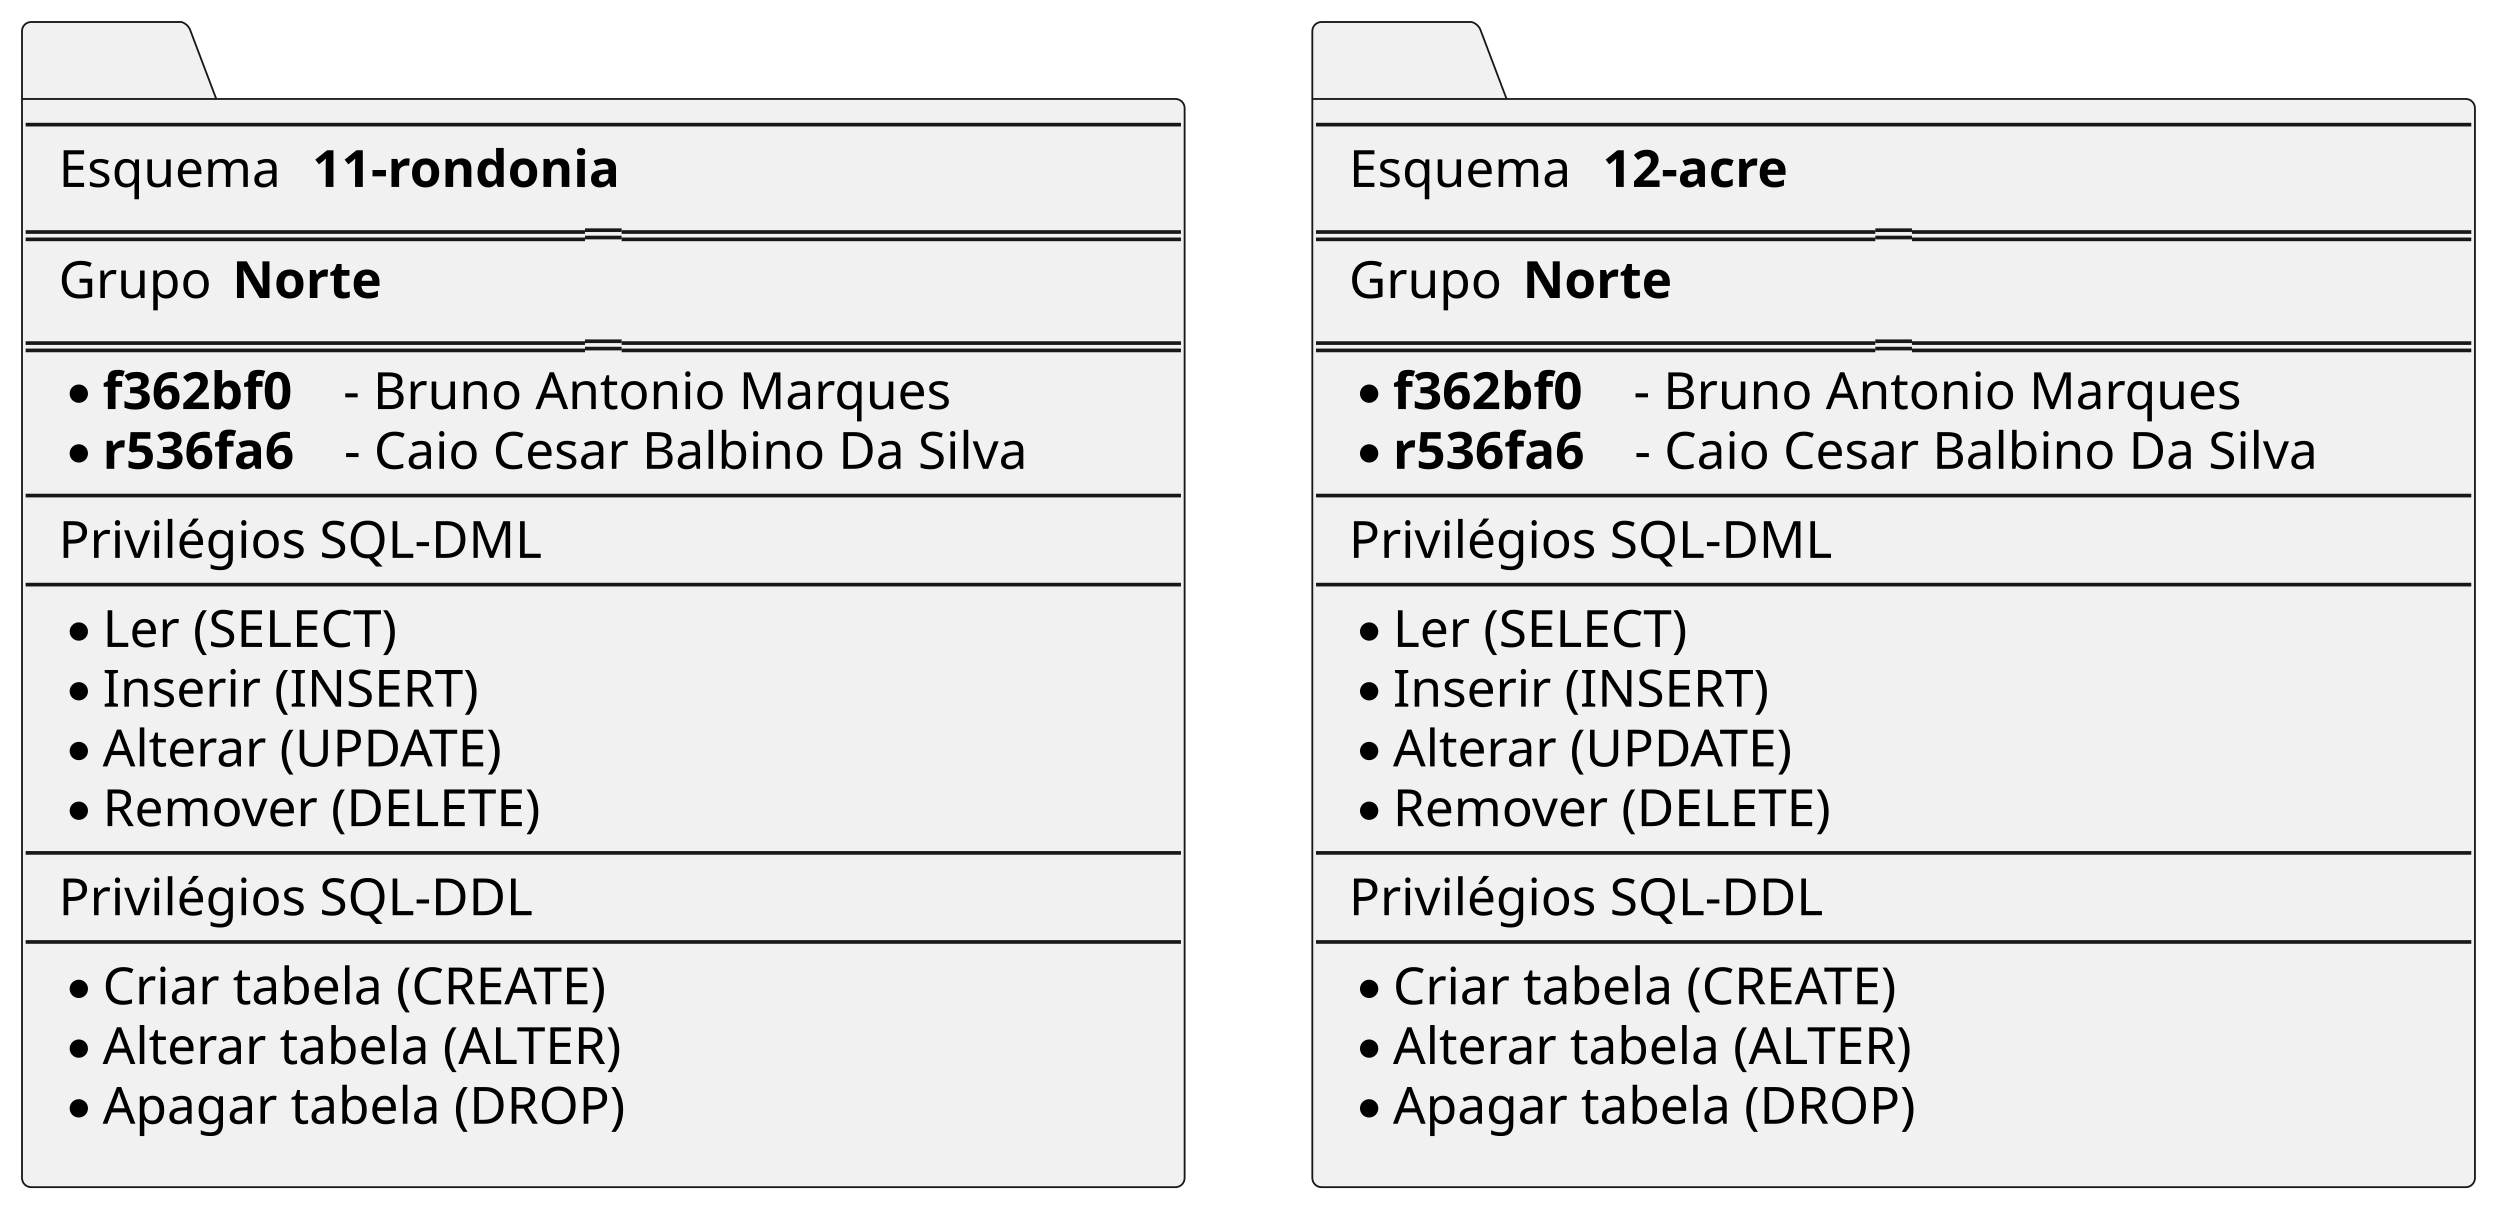
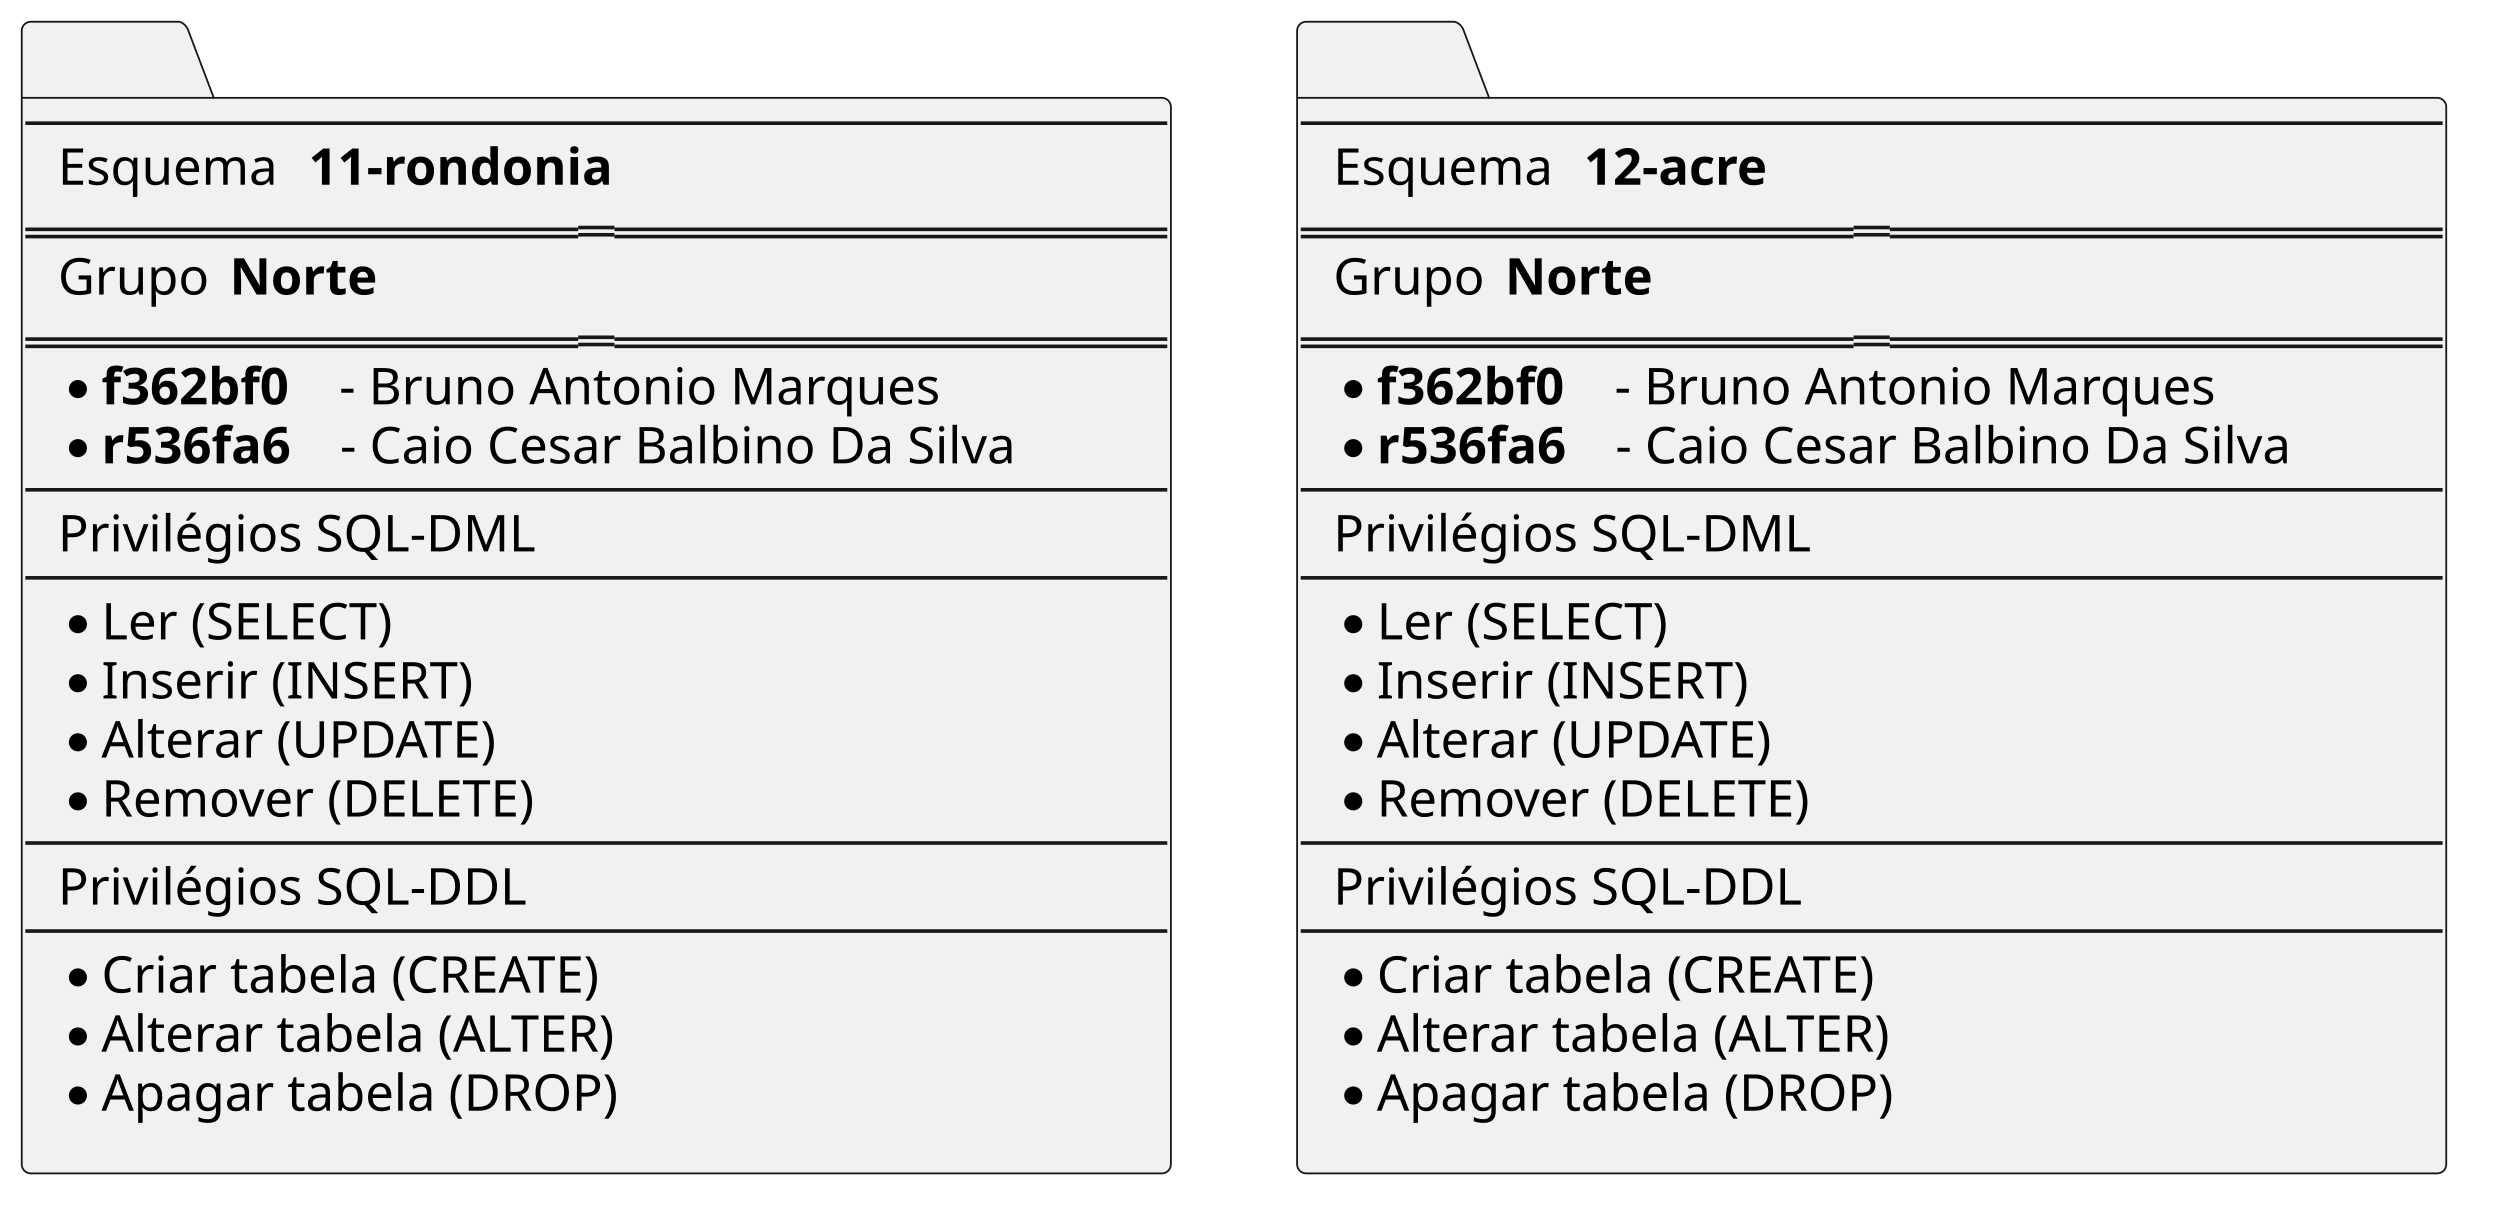
- <svg xmlns="http://www.w3.org/2000/svg" contentStyleType="text/css" data-diagram-type="CLASS" height="330px" preserveAspectRatio="none" style="width:682px;height:330px;background:#FFFFFF;" version="1.1" viewBox="0 0 682 330" width="682px" zoomAndPan="magnify">
+ <svg xmlns="http://www.w3.org/2000/svg" contentStyleType="text/css" data-diagram-type="CLASS" height="338px" preserveAspectRatio="none" style="width:690px;height:338px;background:#FFFFFF;" version="1.1" viewBox="0 0 690 338" width="690px" zoomAndPan="magnify">
  <defs />
  <g>
    <g class="entity" data-qualified-name="11rondonia" data-source-line="1" id="ent0002">
      <path d="M8.5,6 L49.5,6 A3.75,3.75 0 0 1 52,8.5 L59,27 L320.665,27 A2.5,2.5 0 0 1 323.165,29.5 L323.165,321.359 A2.5,2.5 0 0 1 320.665,323.859 L8.5,323.859 A2.5,2.5 0 0 1 6,321.359 L6,8.5 A2.5,2.5 0 0 1 8.5,6" fill="#F1F1F1" style="stroke:#181818;stroke-width:0.5;" />
      <line style="stroke:#181818;stroke-width:0.5;" x1="6" x2="59" y1="27" y2="27" />
      <line style="stroke:#181818;stroke-width:1;" x1="7" x2="322.165" y1="34" y2="34" />
      <text fill="#000000" font-family="sans-serif" font-size="14" lengthAdjust="spacing" textLength="64.73" x="16" y="50.995">Esquema</text>
      <text fill="#000000" font-family="sans-serif" font-size="14" font-weight="bold" lengthAdjust="spacing" textLength="95.635" x="85.18" y="50.995">11-rondonia</text>
      <text fill="#000000" font-family="sans-serif" font-size="14" lengthAdjust="spacing" textLength="42.93" x="16" y="81.292">Grupo</text>
      <text fill="#000000" font-family="sans-serif" font-size="14" font-weight="bold" lengthAdjust="spacing" textLength="44.427" x="63.38" y="81.292">Norte</text>
      <line style="stroke:#181818;stroke-width:1;" x1="7" x2="159.583" y1="63.297" y2="63.297" />
      <line style="stroke:#181818;stroke-width:1;" x1="7" x2="159.583" y1="65.297" y2="65.297" />
      <line style="stroke:#181818;stroke-width:1;" x1="159.583" x2="169.583" y1="62.797" y2="62.797" />
      <line style="stroke:#181818;stroke-width:1;" x1="159.583" x2="169.583" y1="64.797" y2="64.797" />
      <line style="stroke:#181818;stroke-width:1;" x1="169.583" x2="322.165" y1="63.297" y2="63.297" />
      <line style="stroke:#181818;stroke-width:1;" x1="169.583" x2="322.165" y1="65.297" y2="65.297" />
      <ellipse cx="21.5" cy="107.391" fill="#000000" rx="2.5" ry="2.5" />
      <text fill="#000000" font-family="sans-serif" font-size="14" font-weight="bold" lengthAdjust="spacing" textLength="61.168" x="28" y="111.589">f362bf0</text>
      <text fill="#000000" font-family="sans-serif" font-size="14" lengthAdjust="spacing" textLength="173.988" x="93.618" y="111.589">- Bruno Antonio Marques</text>
      <ellipse cx="21.5" cy="123.688" fill="#000000" rx="2.5" ry="2.5" />
      <text fill="#000000" font-family="sans-serif" font-size="14" font-weight="bold" lengthAdjust="spacing" textLength="61.407" x="28" y="127.886">r536fa6</text>
      <text fill="#000000" font-family="sans-serif" font-size="14" lengthAdjust="spacing" textLength="203.308" x="93.857" y="127.886">- Caio Cesar Balbino Da Silva</text>
      <line style="stroke:#181818;stroke-width:1;" x1="7" x2="159.583" y1="93.594" y2="93.594" />
      <line style="stroke:#181818;stroke-width:1;" x1="7" x2="159.583" y1="95.594" y2="95.594" />
      <line style="stroke:#181818;stroke-width:1;" x1="159.583" x2="169.583" y1="93.094" y2="93.094" />
      <line style="stroke:#181818;stroke-width:1;" x1="159.583" x2="169.583" y1="95.094" y2="95.094" />
      <line style="stroke:#181818;stroke-width:1;" x1="169.583" x2="322.165" y1="93.594" y2="93.594" />
      <line style="stroke:#181818;stroke-width:1;" x1="169.583" x2="322.165" y1="95.594" y2="95.594" />
      <line style="stroke:#181818;stroke-width:1;" x1="7" x2="322.165" y1="135.188" y2="135.188" />
      <text fill="#000000" font-family="sans-serif" font-size="14" lengthAdjust="spacing" textLength="139.269" x="16" y="152.183">Privilégios SQL-DML</text>
      <line style="stroke:#181818;stroke-width:1;" x1="7" x2="322.165" y1="159.484" y2="159.484" />
      <ellipse cx="21.5" cy="172.281" fill="#000000" rx="2.5" ry="2.5" />
      <text fill="#000000" font-family="sans-serif" font-size="14" lengthAdjust="spacing" textLength="90.248" x="28" y="176.48">Ler (SELECT)</text>
      <ellipse cx="21.5" cy="188.578" fill="#000000" rx="2.5" ry="2.5" />
      <text fill="#000000" font-family="sans-serif" font-size="14" lengthAdjust="spacing" textLength="110.298" x="28" y="192.776">Inserir (INSERT)</text>
      <ellipse cx="21.5" cy="204.875" fill="#000000" rx="2.5" ry="2.5" />
      <text fill="#000000" font-family="sans-serif" font-size="14" lengthAdjust="spacing" textLength="119.478" x="28" y="209.073">Alterar (UPDATE)</text>
      <ellipse cx="21.5" cy="221.172" fill="#000000" rx="2.5" ry="2.5" />
      <text fill="#000000" font-family="sans-serif" font-size="14" lengthAdjust="spacing" textLength="132.241" x="28" y="225.37">Remover (DELETE)</text>
      <line style="stroke:#181818;stroke-width:1;" x1="7" x2="322.165" y1="232.672" y2="232.672" />
      <text fill="#000000" font-family="sans-serif" font-size="14" lengthAdjust="spacing" textLength="137.97" x="16" y="249.667">Privilégios SQL-DDL</text>
      <line style="stroke:#181818;stroke-width:1;" x1="7" x2="322.165" y1="256.969" y2="256.969" />
      <ellipse cx="21.5" cy="269.766" fill="#000000" rx="2.5" ry="2.5" />
      <text fill="#000000" font-family="sans-serif" font-size="14" lengthAdjust="spacing" textLength="152.94" x="28" y="273.964">Criar tabela (CREATE)</text>
      <ellipse cx="21.5" cy="286.062" fill="#000000" rx="2.5" ry="2.5" />
      <text fill="#000000" font-family="sans-serif" font-size="14" lengthAdjust="spacing" textLength="156.023" x="28" y="290.261">Alterar tabela (ALTER)</text>
      <ellipse cx="21.5" cy="302.359" fill="#000000" rx="2.5" ry="2.5" />
      <text fill="#000000" font-family="sans-serif" font-size="14" lengthAdjust="spacing" textLength="154.096" x="28" y="306.558">Apagar tabela (DROP)</text>
    </g>
    <g class="entity" data-qualified-name="12acre" data-source-line="24" id="ent0003">
      <path d="M360.5,6 L401.5,6 A3.75,3.75 0 0 1 404,8.5 L411,27 L672.665,27 A2.5,2.5 0 0 1 675.165,29.5 L675.165,321.359 A2.5,2.5 0 0 1 672.665,323.859 L360.5,323.859 A2.5,2.5 0 0 1 358,321.359 L358,8.5 A2.5,2.5 0 0 1 360.5,6" fill="#F1F1F1" style="stroke:#181818;stroke-width:0.5;" />
      <line style="stroke:#181818;stroke-width:0.5;" x1="358" x2="411" y1="27" y2="27" />
      <line style="stroke:#181818;stroke-width:1;" x1="359" x2="674.165" y1="34" y2="34" />
      <text fill="#000000" font-family="sans-serif" font-size="14" lengthAdjust="spacing" textLength="64.73" x="368" y="50.995">Esquema</text>
      <text fill="#000000" font-family="sans-serif" font-size="14" font-weight="bold" lengthAdjust="spacing" textLength="59.438" x="437.18" y="50.995">12-acre</text>
      <text fill="#000000" font-family="sans-serif" font-size="14" lengthAdjust="spacing" textLength="42.93" x="368" y="81.292">Grupo</text>
      <text fill="#000000" font-family="sans-serif" font-size="14" font-weight="bold" lengthAdjust="spacing" textLength="44.427" x="415.38" y="81.292">Norte</text>
      <line style="stroke:#181818;stroke-width:1;" x1="359" x2="511.582" y1="63.297" y2="63.297" />
      <line style="stroke:#181818;stroke-width:1;" x1="359" x2="511.582" y1="65.297" y2="65.297" />
      <line style="stroke:#181818;stroke-width:1;" x1="511.582" x2="521.582" y1="62.797" y2="62.797" />
      <line style="stroke:#181818;stroke-width:1;" x1="511.582" x2="521.582" y1="64.797" y2="64.797" />
      <line style="stroke:#181818;stroke-width:1;" x1="521.582" x2="674.165" y1="63.297" y2="63.297" />
      <line style="stroke:#181818;stroke-width:1;" x1="521.582" x2="674.165" y1="65.297" y2="65.297" />
      <ellipse cx="373.5" cy="107.391" fill="#000000" rx="2.5" ry="2.5" />
      <text fill="#000000" font-family="sans-serif" font-size="14" font-weight="bold" lengthAdjust="spacing" textLength="61.168" x="380" y="111.589">f362bf0</text>
      <text fill="#000000" font-family="sans-serif" font-size="14" lengthAdjust="spacing" textLength="173.988" x="445.618" y="111.589">- Bruno Antonio Marques</text>
      <ellipse cx="373.5" cy="123.688" fill="#000000" rx="2.5" ry="2.5" />
      <text fill="#000000" font-family="sans-serif" font-size="14" font-weight="bold" lengthAdjust="spacing" textLength="61.407" x="380" y="127.886">r536fa6</text>
      <text fill="#000000" font-family="sans-serif" font-size="14" lengthAdjust="spacing" textLength="203.308" x="445.857" y="127.886">- Caio Cesar Balbino Da Silva</text>
      <line style="stroke:#181818;stroke-width:1;" x1="359" x2="511.582" y1="93.594" y2="93.594" />
      <line style="stroke:#181818;stroke-width:1;" x1="359" x2="511.582" y1="95.594" y2="95.594" />
      <line style="stroke:#181818;stroke-width:1;" x1="511.582" x2="521.582" y1="93.094" y2="93.094" />
      <line style="stroke:#181818;stroke-width:1;" x1="511.582" x2="521.582" y1="95.094" y2="95.094" />
      <line style="stroke:#181818;stroke-width:1;" x1="521.582" x2="674.165" y1="93.594" y2="93.594" />
      <line style="stroke:#181818;stroke-width:1;" x1="521.582" x2="674.165" y1="95.594" y2="95.594" />
      <line style="stroke:#181818;stroke-width:1;" x1="359" x2="674.165" y1="135.188" y2="135.188" />
      <text fill="#000000" font-family="sans-serif" font-size="14" lengthAdjust="spacing" textLength="139.269" x="368" y="152.183">Privilégios SQL-DML</text>
      <line style="stroke:#181818;stroke-width:1;" x1="359" x2="674.165" y1="159.484" y2="159.484" />
      <ellipse cx="373.5" cy="172.281" fill="#000000" rx="2.5" ry="2.5" />
      <text fill="#000000" font-family="sans-serif" font-size="14" lengthAdjust="spacing" textLength="90.248" x="380" y="176.48">Ler (SELECT)</text>
      <ellipse cx="373.5" cy="188.578" fill="#000000" rx="2.5" ry="2.5" />
      <text fill="#000000" font-family="sans-serif" font-size="14" lengthAdjust="spacing" textLength="110.298" x="380" y="192.776">Inserir (INSERT)</text>
      <ellipse cx="373.5" cy="204.875" fill="#000000" rx="2.5" ry="2.5" />
      <text fill="#000000" font-family="sans-serif" font-size="14" lengthAdjust="spacing" textLength="119.478" x="380" y="209.073">Alterar (UPDATE)</text>
      <ellipse cx="373.5" cy="221.172" fill="#000000" rx="2.5" ry="2.5" />
      <text fill="#000000" font-family="sans-serif" font-size="14" lengthAdjust="spacing" textLength="132.241" x="380" y="225.37">Remover (DELETE)</text>
      <line style="stroke:#181818;stroke-width:1;" x1="359" x2="674.165" y1="232.672" y2="232.672" />
      <text fill="#000000" font-family="sans-serif" font-size="14" lengthAdjust="spacing" textLength="137.97" x="368" y="249.667">Privilégios SQL-DDL</text>
      <line style="stroke:#181818;stroke-width:1;" x1="359" x2="674.165" y1="256.969" y2="256.969" />
      <ellipse cx="373.5" cy="269.766" fill="#000000" rx="2.5" ry="2.5" />
      <text fill="#000000" font-family="sans-serif" font-size="14" lengthAdjust="spacing" textLength="152.94" x="380" y="273.964">Criar tabela (CREATE)</text>
      <ellipse cx="373.5" cy="286.062" fill="#000000" rx="2.5" ry="2.5" />
      <text fill="#000000" font-family="sans-serif" font-size="14" lengthAdjust="spacing" textLength="156.023" x="380" y="290.261">Alterar tabela (ALTER)</text>
      <ellipse cx="373.5" cy="302.359" fill="#000000" rx="2.5" ry="2.5" />
      <text fill="#000000" font-family="sans-serif" font-size="14" lengthAdjust="spacing" textLength="154.096" x="380" y="306.558">Apagar tabela (DROP)</text>
    </g>
  </g>
</svg>
